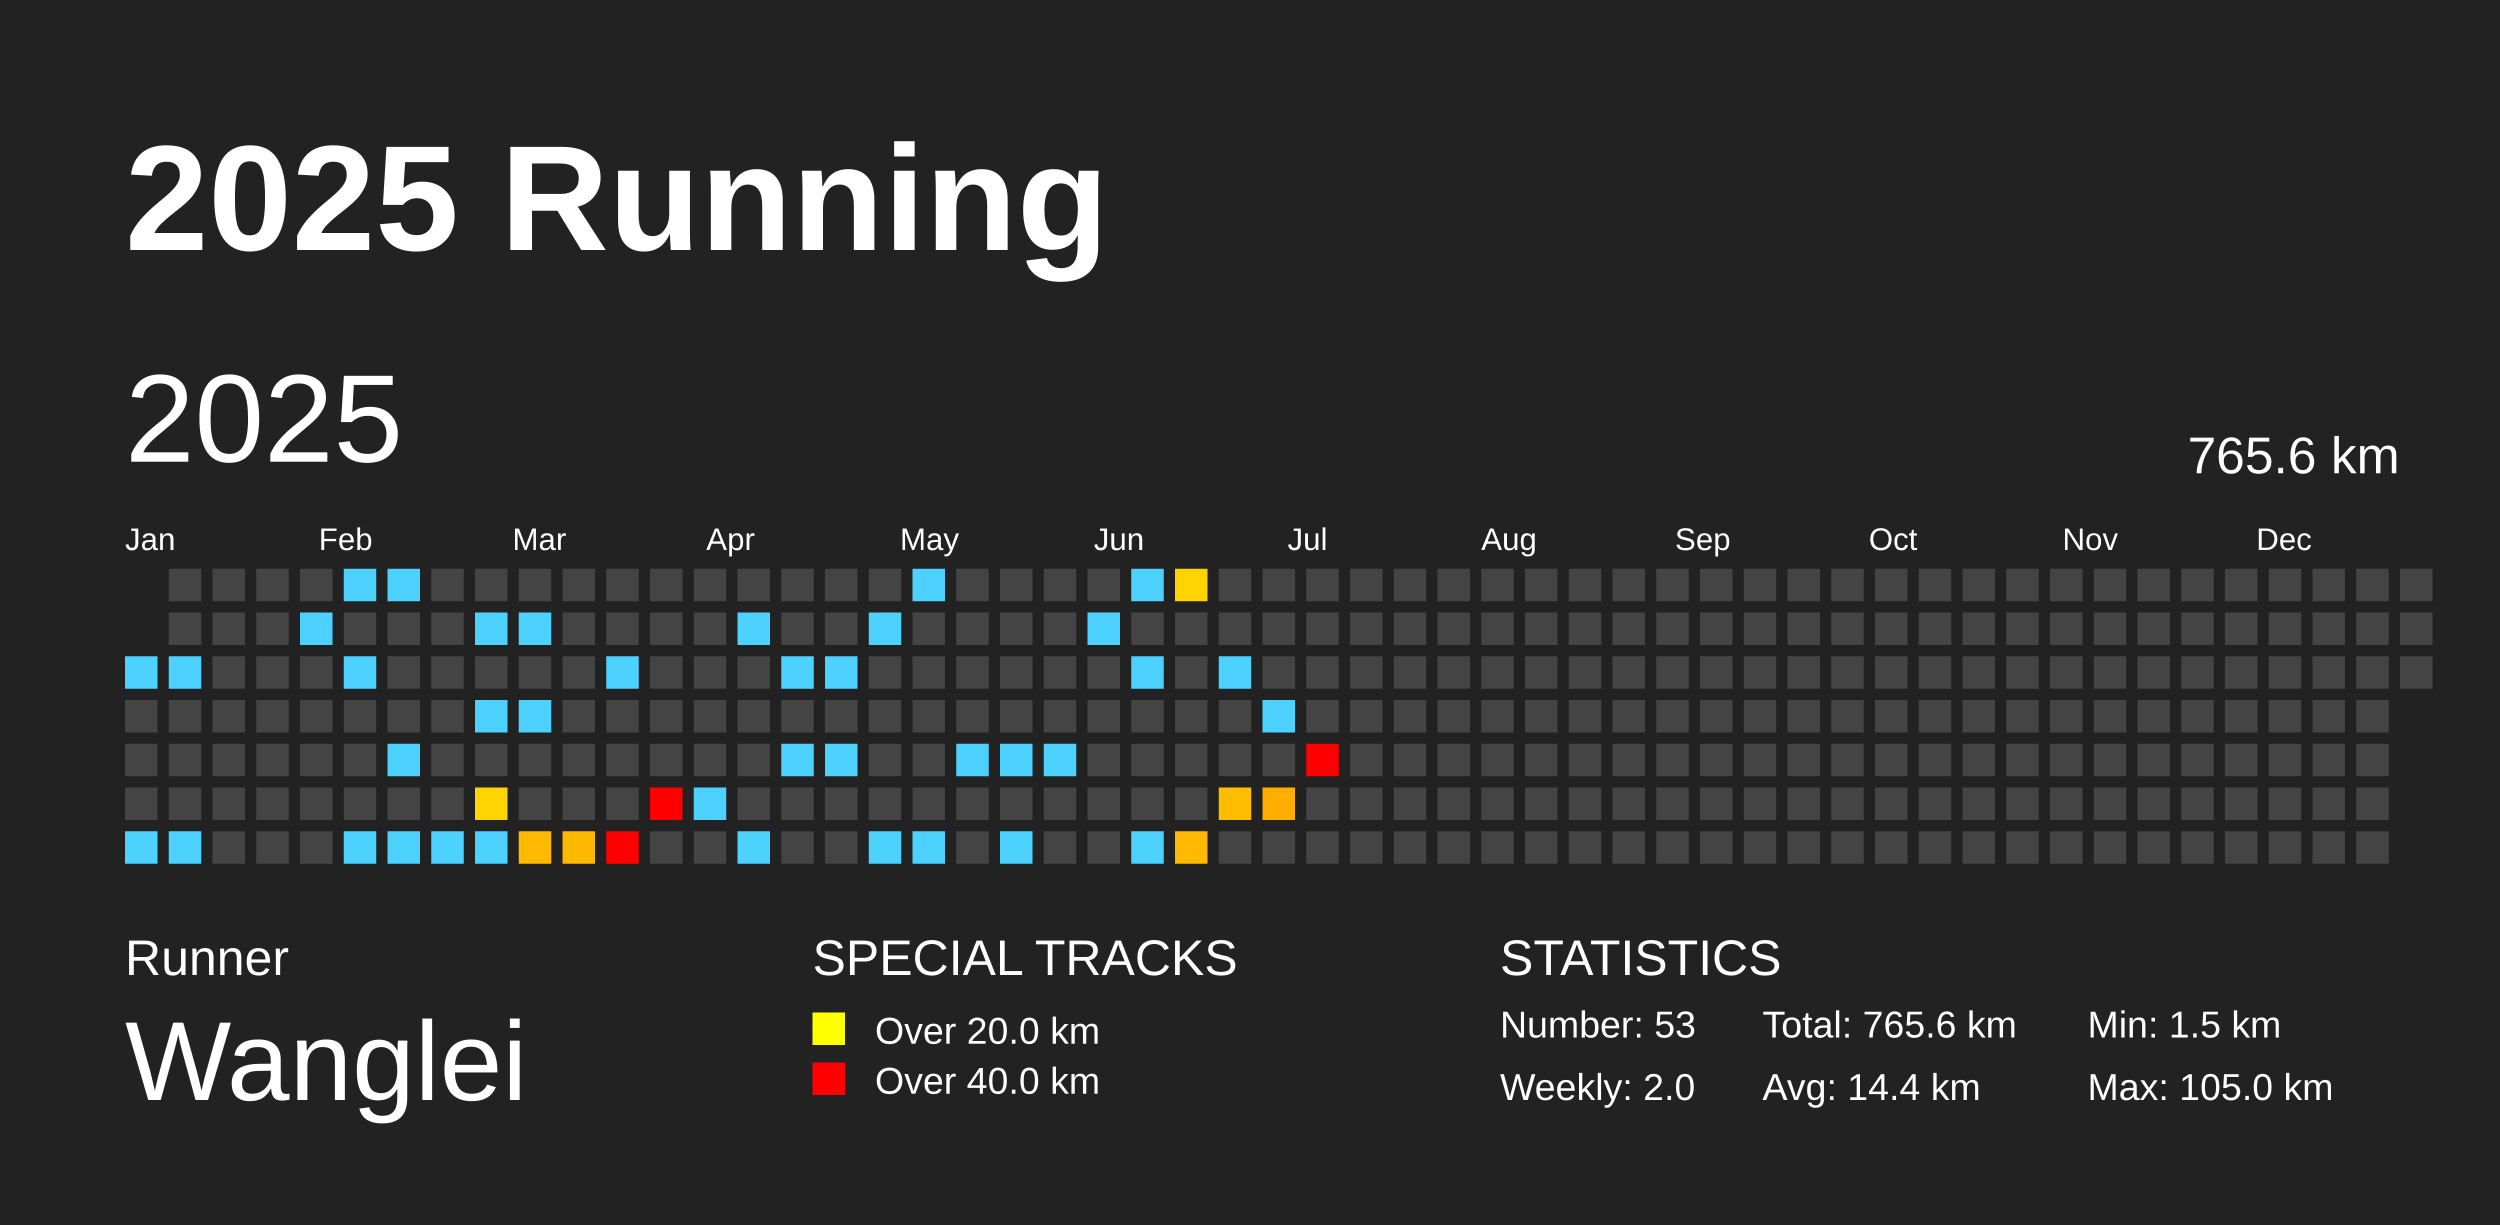
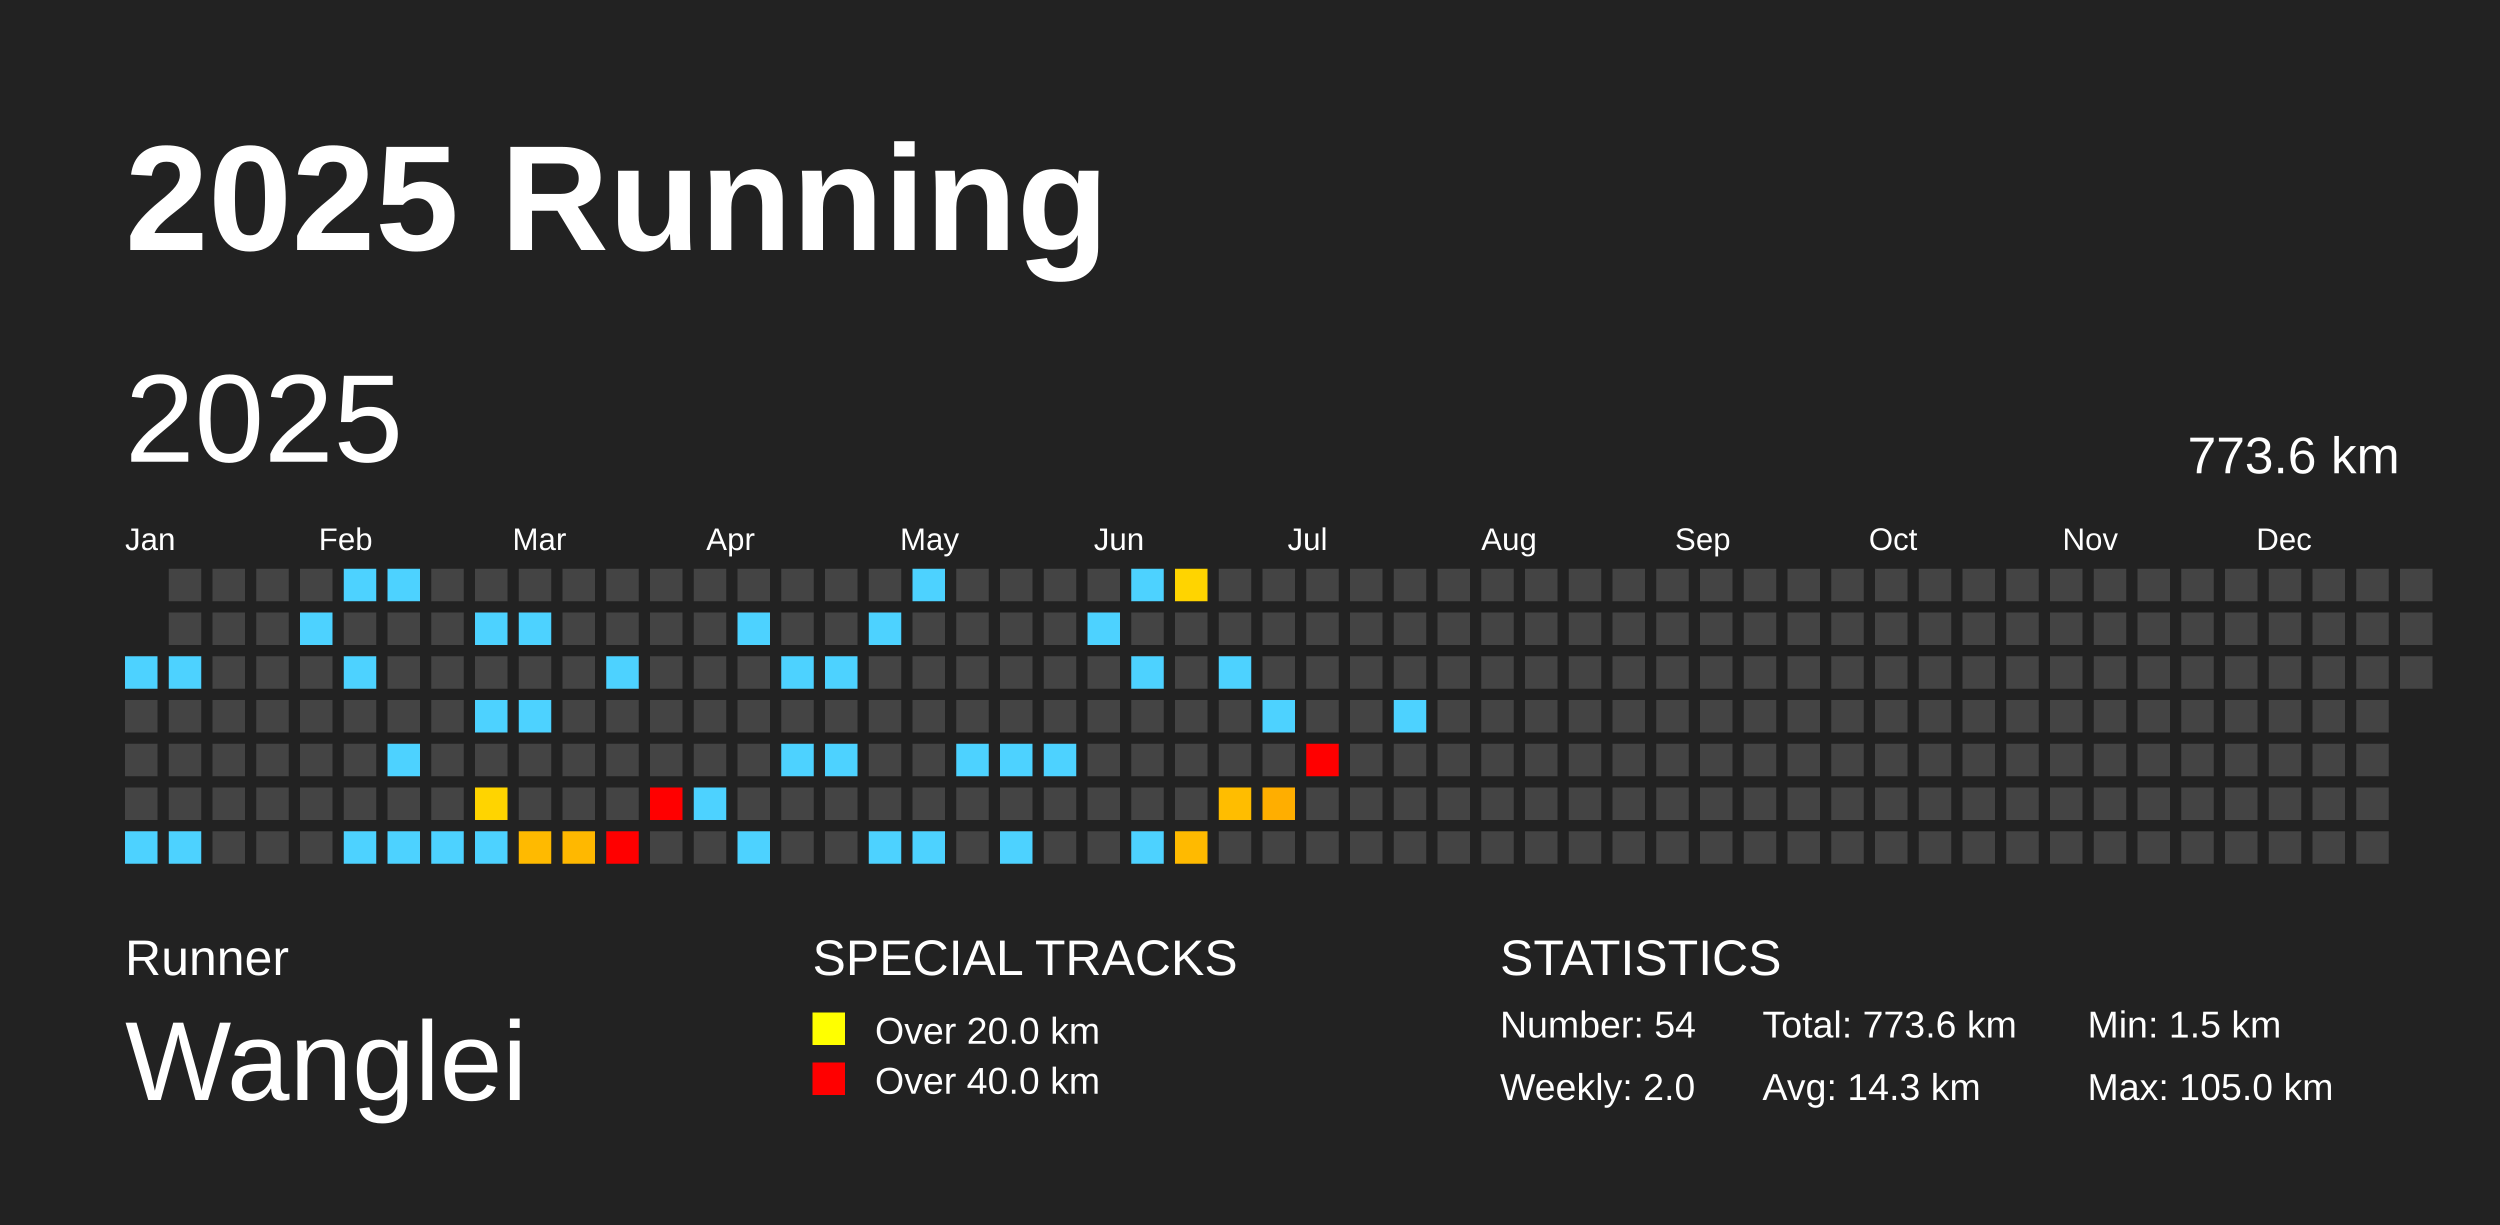
<svg xmlns="http://www.w3.org/2000/svg" baseProfile="full" height="98mm" version="1.1" viewBox="0,0,200,98" width="200mm">
  <defs />
  <rect fill="#222222" height="98" width="200" x="0" y="0" />
  <text fill="#FFFFFF" style="font-size:12px; font-family:Arial; font-weight:bold;" x="10" y="20">2025 Running</text>
  <text fill="#FFFFFF" style="font-size:4px; font-family:Arial" x="10" y="78">Runner</text>
  <text fill="#FFFFFF" style="font-size:9px; font-family:Arial" x="10" y="88">Wanglei</text>
  <text fill="#FFFFFF" style="font-size:4px; font-family:Arial" x="65" y="78">SPECIAL TRACKS</text>
  <rect fill="yellow" height="2.6" width="2.6" x="65" y="81" />
  <text fill="#FFFFFF" style="font-size:3px; font-family:Arial" x="70" y="83.5">Over 20.0 km</text>
  <rect fill="red" height="2.6" width="2.6" x="65" y="85" />
  <text fill="#FFFFFF" style="font-size:3px; font-family:Arial" x="70" y="87.5">Over 40.0 km</text>
  <text fill="#FFFFFF" style="font-size:4px; font-family:Arial" x="120" y="78">STATISTICS</text>
-   <text fill="#FFFFFF" style="font-size:3px; font-family:Arial" x="120" y="83">Number: 53</text>
+   <text fill="#FFFFFF" style="font-size:3px; font-family:Arial" x="120" y="83">Number: 54</text>
  <text fill="#FFFFFF" style="font-size:3px; font-family:Arial" x="120" y="88">Weekly: 2.0</text>
-   <text fill="#FFFFFF" style="font-size:3px; font-family:Arial" x="141" y="83">Total: 765.6 km</text>
-   <text fill="#FFFFFF" style="font-size:3px; font-family:Arial" x="141" y="88">Avg: 14.4 km</text>
+   <text fill="#FFFFFF" style="font-size:3px; font-family:Arial" x="141" y="83">Total: 773.6 km</text>
+   <text fill="#FFFFFF" style="font-size:3px; font-family:Arial" x="141" y="88">Avg: 14.3 km</text>
  <text fill="#FFFFFF" style="font-size:3px; font-family:Arial" x="167" y="83">Min: 1.5 km</text>
  <text fill="#FFFFFF" style="font-size:3px; font-family:Arial" x="167" y="88">Max: 105.0 km</text>
  <text dominant-baseline="hanging" fill="#FFFFFF" style="font-size:10.0px; font-family:Arial;" x="10" y="30">2025</text>
-   <text dominant-baseline="hanging" fill="#FFFFFF" style="font-size:4.125px; font-family:Arial;" x="175" y="35">765.6 km</text>
+   <text dominant-baseline="hanging" fill="#FFFFFF" style="font-size:4.125px; font-family:Arial;" x="175" y="35">773.6 km</text>
  <text fill="#FFFFFF" style="font-size:2.5px; font-family:Arial" x="10.0" y="44">Jan</text>
  <text fill="#FFFFFF" style="font-size:2.5px; font-family:Arial" x="25.5" y="44">Feb</text>
  <text fill="#FFFFFF" style="font-size:2.5px; font-family:Arial" x="41.0" y="44">Mar</text>
  <text fill="#FFFFFF" style="font-size:2.5px; font-family:Arial" x="56.5" y="44">Apr</text>
  <text fill="#FFFFFF" style="font-size:2.5px; font-family:Arial" x="72.0" y="44">May</text>
  <text fill="#FFFFFF" style="font-size:2.5px; font-family:Arial" x="87.5" y="44">Jun</text>
  <text fill="#FFFFFF" style="font-size:2.5px; font-family:Arial" x="103.0" y="44">Jul</text>
  <text fill="#FFFFFF" style="font-size:2.5px; font-family:Arial" x="118.5" y="44">Aug</text>
  <text fill="#FFFFFF" style="font-size:2.5px; font-family:Arial" x="134.0" y="44">Sep</text>
  <text fill="#FFFFFF" style="font-size:2.5px; font-family:Arial" x="149.5" y="44">Oct</text>
  <text fill="#FFFFFF" style="font-size:2.5px; font-family:Arial" x="165.0" y="44">Nov</text>
  <text fill="#FFFFFF" style="font-size:2.5px; font-family:Arial" x="180.5" y="44">Dec</text>
  <rect fill="#4dd2ff" height="2.6" width="2.6" x="10.0" y="52.5" />
  <rect fill="#444444" height="2.6" width="2.6" x="10.0" y="56.0" />
  <rect fill="#444444" height="2.6" width="2.6" x="10.0" y="59.5" />
  <rect fill="#444444" height="2.6" width="2.6" x="10.0" y="63.0" />
  <rect fill="#4dd2ff" height="2.6" width="2.6" x="10.0" y="66.5" />
  <rect fill="#444444" height="2.6" width="2.6" x="13.5" y="45.5" />
  <rect fill="#444444" height="2.6" width="2.6" x="13.5" y="49.0" />
  <rect fill="#4dd2ff" height="2.6" width="2.6" x="13.5" y="52.5" />
  <rect fill="#444444" height="2.6" width="2.6" x="13.5" y="56.0" />
  <rect fill="#444444" height="2.6" width="2.6" x="13.5" y="59.5" />
  <rect fill="#444444" height="2.6" width="2.6" x="13.5" y="63.0" />
  <rect fill="#4dd2ff" height="2.6" width="2.6" x="13.5" y="66.5" />
  <rect fill="#444444" height="2.6" width="2.6" x="17.0" y="45.5" />
  <rect fill="#444444" height="2.6" width="2.6" x="17.0" y="49.0" />
  <rect fill="#444444" height="2.6" width="2.6" x="17.0" y="52.5" />
  <rect fill="#444444" height="2.6" width="2.6" x="17.0" y="56.0" />
  <rect fill="#444444" height="2.6" width="2.6" x="17.0" y="59.5" />
  <rect fill="#444444" height="2.6" width="2.6" x="17.0" y="63.0" />
  <rect fill="#444444" height="2.6" width="2.6" x="17.0" y="66.5" />
  <rect fill="#444444" height="2.6" width="2.6" x="20.5" y="45.5" />
  <rect fill="#444444" height="2.6" width="2.6" x="20.5" y="49.0" />
  <rect fill="#444444" height="2.6" width="2.6" x="20.5" y="52.5" />
  <rect fill="#444444" height="2.6" width="2.6" x="20.5" y="56.0" />
  <rect fill="#444444" height="2.6" width="2.6" x="20.5" y="59.5" />
  <rect fill="#444444" height="2.6" width="2.6" x="20.5" y="63.0" />
  <rect fill="#444444" height="2.6" width="2.6" x="20.5" y="66.5" />
  <rect fill="#444444" height="2.6" width="2.6" x="24.0" y="45.5" />
  <rect fill="#4dd2ff" height="2.6" width="2.6" x="24.0" y="49.0" />
  <rect fill="#444444" height="2.6" width="2.6" x="24.0" y="52.5" />
  <rect fill="#444444" height="2.6" width="2.6" x="24.0" y="56.0" />
  <rect fill="#444444" height="2.6" width="2.6" x="24.0" y="59.5" />
  <rect fill="#444444" height="2.6" width="2.6" x="24.0" y="63.0" />
  <rect fill="#444444" height="2.6" width="2.6" x="24.0" y="66.5" />
  <rect fill="#4dd2ff" height="2.6" width="2.6" x="27.5" y="45.5" />
  <rect fill="#444444" height="2.6" width="2.6" x="27.5" y="49.0" />
  <rect fill="#4dd2ff" height="2.6" width="2.6" x="27.5" y="52.5" />
  <rect fill="#444444" height="2.6" width="2.6" x="27.5" y="56.0" />
  <rect fill="#444444" height="2.6" width="2.6" x="27.5" y="59.5" />
  <rect fill="#444444" height="2.6" width="2.6" x="27.5" y="63.0" />
  <rect fill="#4dd2ff" height="2.6" width="2.6" x="27.5" y="66.5" />
  <rect fill="#4dd2ff" height="2.6" width="2.6" x="31.0" y="45.5" />
  <rect fill="#444444" height="2.6" width="2.6" x="31.0" y="49.0" />
  <rect fill="#444444" height="2.6" width="2.6" x="31.0" y="52.5" />
  <rect fill="#444444" height="2.6" width="2.6" x="31.0" y="56.0" />
  <rect fill="#4dd2ff" height="2.6" width="2.6" x="31.0" y="59.5" />
  <rect fill="#444444" height="2.6" width="2.6" x="31.0" y="63.0" />
  <rect fill="#4dd2ff" height="2.6" width="2.6" x="31.0" y="66.5" />
  <rect fill="#444444" height="2.6" width="2.6" x="34.5" y="45.5" />
  <rect fill="#444444" height="2.6" width="2.6" x="34.5" y="49.0" />
  <rect fill="#444444" height="2.6" width="2.6" x="34.5" y="52.5" />
  <rect fill="#444444" height="2.6" width="2.6" x="34.5" y="56.0" />
  <rect fill="#444444" height="2.6" width="2.6" x="34.5" y="59.5" />
  <rect fill="#444444" height="2.6" width="2.6" x="34.5" y="63.0" />
  <rect fill="#4dd2ff" height="2.6" width="2.6" x="34.5" y="66.5" />
  <rect fill="#444444" height="2.6" width="2.6" x="38.0" y="45.5" />
  <rect fill="#4dd2ff" height="2.6" width="2.6" x="38.0" y="49.0" />
  <rect fill="#444444" height="2.6" width="2.6" x="38.0" y="52.5" />
  <rect fill="#4dd2ff" height="2.6" width="2.6" x="38.0" y="56.0" />
  <rect fill="#444444" height="2.6" width="2.6" x="38.0" y="59.5" />
  <rect fill="#ffd400" height="2.6" width="2.6" x="38.0" y="63.0" />
  <rect fill="#4dd2ff" height="2.6" width="2.6" x="38.0" y="66.5" />
  <rect fill="#444444" height="2.6" width="2.6" x="41.5" y="45.5" />
  <rect fill="#4dd2ff" height="2.6" width="2.6" x="41.5" y="49.0" />
  <rect fill="#444444" height="2.6" width="2.6" x="41.5" y="52.5" />
  <rect fill="#4dd2ff" height="2.6" width="2.6" x="41.5" y="56.0" />
  <rect fill="#444444" height="2.6" width="2.6" x="41.5" y="59.5" />
  <rect fill="#444444" height="2.6" width="2.6" x="41.5" y="63.0" />
  <rect fill="#ffba00" height="2.6" width="2.6" x="41.5" y="66.5" />
  <rect fill="#444444" height="2.6" width="2.6" x="45.0" y="45.5" />
  <rect fill="#444444" height="2.6" width="2.6" x="45.0" y="49.0" />
  <rect fill="#444444" height="2.6" width="2.6" x="45.0" y="52.5" />
  <rect fill="#444444" height="2.6" width="2.6" x="45.0" y="56.0" />
  <rect fill="#444444" height="2.6" width="2.6" x="45.0" y="59.5" />
  <rect fill="#444444" height="2.6" width="2.6" x="45.0" y="63.0" />
  <rect fill="#ffb800" height="2.6" width="2.6" x="45.0" y="66.5" />
  <rect fill="#444444" height="2.6" width="2.6" x="48.5" y="45.5" />
  <rect fill="#444444" height="2.6" width="2.6" x="48.5" y="49.0" />
  <rect fill="#4dd2ff" height="2.6" width="2.6" x="48.5" y="52.5" />
  <rect fill="#444444" height="2.6" width="2.6" x="48.5" y="56.0" />
  <rect fill="#444444" height="2.6" width="2.6" x="48.5" y="59.5" />
  <rect fill="#444444" height="2.6" width="2.6" x="48.5" y="63.0" />
  <rect fill="red" height="2.6" width="2.6" x="48.5" y="66.5" />
  <rect fill="#444444" height="2.6" width="2.6" x="52.0" y="45.5" />
  <rect fill="#444444" height="2.6" width="2.6" x="52.0" y="49.0" />
  <rect fill="#444444" height="2.6" width="2.6" x="52.0" y="52.5" />
  <rect fill="#444444" height="2.6" width="2.6" x="52.0" y="56.0" />
  <rect fill="#444444" height="2.6" width="2.6" x="52.0" y="59.5" />
  <rect fill="red" height="2.6" width="2.6" x="52.0" y="63.0" />
  <rect fill="#444444" height="2.6" width="2.6" x="52.0" y="66.5" />
  <rect fill="#444444" height="2.6" width="2.6" x="55.5" y="45.5" />
  <rect fill="#444444" height="2.6" width="2.6" x="55.5" y="49.0" />
  <rect fill="#444444" height="2.6" width="2.6" x="55.5" y="52.5" />
  <rect fill="#444444" height="2.6" width="2.6" x="55.5" y="56.0" />
  <rect fill="#444444" height="2.6" width="2.6" x="55.5" y="59.5" />
  <rect fill="#4dd2ff" height="2.6" width="2.6" x="55.5" y="63.0" />
  <rect fill="#444444" height="2.6" width="2.6" x="55.5" y="66.5" />
  <rect fill="#444444" height="2.6" width="2.6" x="59.0" y="45.5" />
  <rect fill="#4dd2ff" height="2.6" width="2.6" x="59.0" y="49.0" />
  <rect fill="#444444" height="2.6" width="2.6" x="59.0" y="52.5" />
  <rect fill="#444444" height="2.6" width="2.6" x="59.0" y="56.0" />
  <rect fill="#444444" height="2.6" width="2.6" x="59.0" y="59.5" />
  <rect fill="#444444" height="2.6" width="2.6" x="59.0" y="63.0" />
  <rect fill="#4dd2ff" height="2.6" width="2.6" x="59.0" y="66.5" />
  <rect fill="#444444" height="2.6" width="2.6" x="62.5" y="45.5" />
  <rect fill="#444444" height="2.6" width="2.6" x="62.5" y="49.0" />
  <rect fill="#4dd2ff" height="2.6" width="2.6" x="62.5" y="52.5" />
  <rect fill="#444444" height="2.6" width="2.6" x="62.5" y="56.0" />
  <rect fill="#4dd2ff" height="2.6" width="2.6" x="62.5" y="59.5" />
  <rect fill="#444444" height="2.6" width="2.6" x="62.5" y="63.0" />
  <rect fill="#444444" height="2.6" width="2.6" x="62.5" y="66.5" />
  <rect fill="#444444" height="2.6" width="2.6" x="66.0" y="45.5" />
  <rect fill="#444444" height="2.6" width="2.6" x="66.0" y="49.0" />
  <rect fill="#4dd2ff" height="2.6" width="2.6" x="66.0" y="52.5" />
  <rect fill="#444444" height="2.6" width="2.6" x="66.0" y="56.0" />
  <rect fill="#4dd2ff" height="2.6" width="2.6" x="66.0" y="59.5" />
  <rect fill="#444444" height="2.6" width="2.6" x="66.0" y="63.0" />
  <rect fill="#444444" height="2.6" width="2.6" x="66.0" y="66.5" />
  <rect fill="#444444" height="2.6" width="2.6" x="69.5" y="45.5" />
  <rect fill="#4dd2ff" height="2.6" width="2.6" x="69.5" y="49.0" />
  <rect fill="#444444" height="2.6" width="2.6" x="69.5" y="52.5" />
  <rect fill="#444444" height="2.6" width="2.6" x="69.5" y="56.0" />
  <rect fill="#444444" height="2.6" width="2.6" x="69.5" y="59.5" />
  <rect fill="#444444" height="2.6" width="2.6" x="69.5" y="63.0" />
  <rect fill="#4dd2ff" height="2.6" width="2.6" x="69.5" y="66.5" />
  <rect fill="#4dd2ff" height="2.6" width="2.6" x="73.0" y="45.5" />
  <rect fill="#444444" height="2.6" width="2.6" x="73.0" y="49.0" />
  <rect fill="#444444" height="2.6" width="2.6" x="73.0" y="52.5" />
  <rect fill="#444444" height="2.6" width="2.6" x="73.0" y="56.0" />
  <rect fill="#444444" height="2.6" width="2.6" x="73.0" y="59.5" />
  <rect fill="#444444" height="2.6" width="2.6" x="73.0" y="63.0" />
  <rect fill="#4dd2ff" height="2.6" width="2.6" x="73.0" y="66.5" />
  <rect fill="#444444" height="2.6" width="2.6" x="76.5" y="45.5" />
  <rect fill="#444444" height="2.6" width="2.6" x="76.5" y="49.0" />
  <rect fill="#444444" height="2.6" width="2.6" x="76.5" y="52.5" />
  <rect fill="#444444" height="2.6" width="2.6" x="76.5" y="56.0" />
  <rect fill="#4dd2ff" height="2.6" width="2.6" x="76.5" y="59.5" />
  <rect fill="#444444" height="2.6" width="2.6" x="76.5" y="63.0" />
  <rect fill="#444444" height="2.6" width="2.6" x="76.5" y="66.5" />
  <rect fill="#444444" height="2.6" width="2.6" x="80.0" y="45.5" />
  <rect fill="#444444" height="2.6" width="2.6" x="80.0" y="49.0" />
  <rect fill="#444444" height="2.6" width="2.6" x="80.0" y="52.5" />
  <rect fill="#444444" height="2.6" width="2.6" x="80.0" y="56.0" />
  <rect fill="#4dd2ff" height="2.6" width="2.6" x="80.0" y="59.5" />
  <rect fill="#444444" height="2.6" width="2.6" x="80.0" y="63.0" />
  <rect fill="#4dd2ff" height="2.6" width="2.6" x="80.0" y="66.5" />
  <rect fill="#444444" height="2.6" width="2.6" x="83.5" y="45.5" />
  <rect fill="#444444" height="2.6" width="2.6" x="83.5" y="49.0" />
  <rect fill="#444444" height="2.6" width="2.6" x="83.5" y="52.5" />
  <rect fill="#444444" height="2.6" width="2.6" x="83.5" y="56.0" />
  <rect fill="#4dd2ff" height="2.6" width="2.6" x="83.5" y="59.5" />
  <rect fill="#444444" height="2.6" width="2.6" x="83.5" y="63.0" />
  <rect fill="#444444" height="2.6" width="2.6" x="83.5" y="66.5" />
  <rect fill="#444444" height="2.6" width="2.6" x="87.0" y="45.5" />
  <rect fill="#4dd2ff" height="2.6" width="2.6" x="87.0" y="49.0" />
  <rect fill="#444444" height="2.6" width="2.6" x="87.0" y="52.5" />
  <rect fill="#444444" height="2.6" width="2.6" x="87.0" y="56.0" />
  <rect fill="#444444" height="2.6" width="2.6" x="87.0" y="59.5" />
  <rect fill="#444444" height="2.6" width="2.6" x="87.0" y="63.0" />
  <rect fill="#444444" height="2.6" width="2.6" x="87.0" y="66.5" />
  <rect fill="#4dd2ff" height="2.6" width="2.6" x="90.5" y="45.5" />
  <rect fill="#444444" height="2.6" width="2.6" x="90.5" y="49.0" />
  <rect fill="#4dd2ff" height="2.6" width="2.6" x="90.5" y="52.5" />
  <rect fill="#444444" height="2.6" width="2.6" x="90.5" y="56.0" />
  <rect fill="#444444" height="2.6" width="2.6" x="90.5" y="59.5" />
  <rect fill="#444444" height="2.6" width="2.6" x="90.5" y="63.0" />
  <rect fill="#4dd2ff" height="2.6" width="2.6" x="90.5" y="66.5" />
  <rect fill="#ffd400" height="2.6" width="2.6" x="94.0" y="45.5" />
  <rect fill="#444444" height="2.6" width="2.6" x="94.0" y="49.0" />
  <rect fill="#444444" height="2.6" width="2.6" x="94.0" y="52.5" />
  <rect fill="#444444" height="2.6" width="2.6" x="94.0" y="56.0" />
  <rect fill="#444444" height="2.6" width="2.6" x="94.0" y="59.5" />
  <rect fill="#444444" height="2.6" width="2.6" x="94.0" y="63.0" />
  <rect fill="#ffba00" height="2.6" width="2.6" x="94.0" y="66.5" />
  <rect fill="#444444" height="2.6" width="2.6" x="97.5" y="45.5" />
  <rect fill="#444444" height="2.6" width="2.6" x="97.5" y="49.0" />
  <rect fill="#4dd2ff" height="2.6" width="2.6" x="97.5" y="52.5" />
  <rect fill="#444444" height="2.6" width="2.6" x="97.5" y="56.0" />
  <rect fill="#444444" height="2.6" width="2.6" x="97.5" y="59.5" />
  <rect fill="#ffbd00" height="2.6" width="2.6" x="97.5" y="63.0" />
  <rect fill="#444444" height="2.6" width="2.6" x="97.5" y="66.5" />
  <rect fill="#444444" height="2.6" width="2.6" x="101.0" y="45.5" />
  <rect fill="#444444" height="2.6" width="2.6" x="101.0" y="49.0" />
  <rect fill="#444444" height="2.6" width="2.6" x="101.0" y="52.5" />
  <rect fill="#4dd2ff" height="2.6" width="2.6" x="101.0" y="56.0" />
  <rect fill="#444444" height="2.6" width="2.6" x="101.0" y="59.5" />
  <rect fill="#ffae00" height="2.6" width="2.6" x="101.0" y="63.0" />
  <rect fill="#444444" height="2.6" width="2.6" x="101.0" y="66.5" />
  <rect fill="#444444" height="2.6" width="2.6" x="104.5" y="45.5" />
  <rect fill="#444444" height="2.6" width="2.6" x="104.5" y="49.0" />
  <rect fill="#444444" height="2.6" width="2.6" x="104.5" y="52.5" />
  <rect fill="#444444" height="2.6" width="2.6" x="104.5" y="56.0" />
  <rect fill="red" height="2.6" width="2.6" x="104.5" y="59.5" />
  <rect fill="#444444" height="2.6" width="2.6" x="104.5" y="63.0" />
  <rect fill="#444444" height="2.6" width="2.6" x="104.5" y="66.5" />
  <rect fill="#444444" height="2.6" width="2.6" x="108.0" y="45.5" />
  <rect fill="#444444" height="2.6" width="2.6" x="108.0" y="49.0" />
  <rect fill="#444444" height="2.6" width="2.6" x="108.0" y="52.5" />
  <rect fill="#444444" height="2.6" width="2.6" x="108.0" y="56.0" />
  <rect fill="#444444" height="2.6" width="2.6" x="108.0" y="59.5" />
  <rect fill="#444444" height="2.6" width="2.6" x="108.0" y="63.0" />
  <rect fill="#444444" height="2.6" width="2.6" x="108.0" y="66.5" />
  <rect fill="#444444" height="2.6" width="2.6" x="111.5" y="45.5" />
  <rect fill="#444444" height="2.6" width="2.6" x="111.5" y="49.0" />
  <rect fill="#444444" height="2.6" width="2.6" x="111.5" y="52.5" />
-   <rect fill="#444444" height="2.6" width="2.6" x="111.5" y="56.0" />
+   <rect fill="#4dd2ff" height="2.6" width="2.6" x="111.5" y="56.0" />
  <rect fill="#444444" height="2.6" width="2.6" x="111.5" y="59.5" />
  <rect fill="#444444" height="2.6" width="2.6" x="111.5" y="63.0" />
  <rect fill="#444444" height="2.6" width="2.6" x="111.5" y="66.5" />
  <rect fill="#444444" height="2.6" width="2.6" x="115.0" y="45.5" />
  <rect fill="#444444" height="2.6" width="2.6" x="115.0" y="49.0" />
  <rect fill="#444444" height="2.6" width="2.6" x="115.0" y="52.5" />
  <rect fill="#444444" height="2.6" width="2.6" x="115.0" y="56.0" />
  <rect fill="#444444" height="2.6" width="2.6" x="115.0" y="59.5" />
  <rect fill="#444444" height="2.6" width="2.6" x="115.0" y="63.0" />
  <rect fill="#444444" height="2.6" width="2.6" x="115.0" y="66.5" />
  <rect fill="#444444" height="2.6" width="2.6" x="118.5" y="45.5" />
  <rect fill="#444444" height="2.6" width="2.6" x="118.5" y="49.0" />
  <rect fill="#444444" height="2.6" width="2.6" x="118.5" y="52.5" />
  <rect fill="#444444" height="2.6" width="2.6" x="118.5" y="56.0" />
  <rect fill="#444444" height="2.6" width="2.6" x="118.5" y="59.5" />
  <rect fill="#444444" height="2.6" width="2.6" x="118.5" y="63.0" />
  <rect fill="#444444" height="2.6" width="2.6" x="118.5" y="66.5" />
  <rect fill="#444444" height="2.6" width="2.6" x="122.0" y="45.5" />
  <rect fill="#444444" height="2.6" width="2.6" x="122.0" y="49.0" />
  <rect fill="#444444" height="2.6" width="2.6" x="122.0" y="52.5" />
  <rect fill="#444444" height="2.6" width="2.6" x="122.0" y="56.0" />
  <rect fill="#444444" height="2.6" width="2.6" x="122.0" y="59.5" />
  <rect fill="#444444" height="2.6" width="2.6" x="122.0" y="63.0" />
  <rect fill="#444444" height="2.6" width="2.6" x="122.0" y="66.5" />
  <rect fill="#444444" height="2.6" width="2.6" x="125.5" y="45.5" />
  <rect fill="#444444" height="2.6" width="2.6" x="125.5" y="49.0" />
  <rect fill="#444444" height="2.6" width="2.6" x="125.5" y="52.5" />
  <rect fill="#444444" height="2.6" width="2.6" x="125.5" y="56.0" />
  <rect fill="#444444" height="2.6" width="2.6" x="125.5" y="59.5" />
  <rect fill="#444444" height="2.6" width="2.6" x="125.5" y="63.0" />
  <rect fill="#444444" height="2.6" width="2.6" x="125.5" y="66.5" />
  <rect fill="#444444" height="2.6" width="2.6" x="129.0" y="45.5" />
  <rect fill="#444444" height="2.6" width="2.6" x="129.0" y="49.0" />
  <rect fill="#444444" height="2.6" width="2.6" x="129.0" y="52.5" />
  <rect fill="#444444" height="2.6" width="2.6" x="129.0" y="56.0" />
  <rect fill="#444444" height="2.6" width="2.6" x="129.0" y="59.5" />
  <rect fill="#444444" height="2.6" width="2.6" x="129.0" y="63.0" />
  <rect fill="#444444" height="2.6" width="2.6" x="129.0" y="66.5" />
  <rect fill="#444444" height="2.6" width="2.6" x="132.5" y="45.5" />
  <rect fill="#444444" height="2.6" width="2.6" x="132.5" y="49.0" />
  <rect fill="#444444" height="2.6" width="2.6" x="132.5" y="52.5" />
  <rect fill="#444444" height="2.6" width="2.6" x="132.5" y="56.0" />
  <rect fill="#444444" height="2.6" width="2.6" x="132.5" y="59.5" />
  <rect fill="#444444" height="2.6" width="2.6" x="132.5" y="63.0" />
  <rect fill="#444444" height="2.6" width="2.6" x="132.5" y="66.5" />
  <rect fill="#444444" height="2.6" width="2.6" x="136.0" y="45.5" />
  <rect fill="#444444" height="2.6" width="2.6" x="136.0" y="49.0" />
  <rect fill="#444444" height="2.6" width="2.6" x="136.0" y="52.5" />
  <rect fill="#444444" height="2.6" width="2.6" x="136.0" y="56.0" />
  <rect fill="#444444" height="2.6" width="2.6" x="136.0" y="59.5" />
  <rect fill="#444444" height="2.6" width="2.6" x="136.0" y="63.0" />
  <rect fill="#444444" height="2.6" width="2.6" x="136.0" y="66.5" />
  <rect fill="#444444" height="2.6" width="2.6" x="139.5" y="45.5" />
  <rect fill="#444444" height="2.6" width="2.6" x="139.5" y="49.0" />
  <rect fill="#444444" height="2.6" width="2.6" x="139.5" y="52.5" />
  <rect fill="#444444" height="2.6" width="2.6" x="139.5" y="56.0" />
  <rect fill="#444444" height="2.6" width="2.6" x="139.5" y="59.5" />
  <rect fill="#444444" height="2.6" width="2.6" x="139.5" y="63.0" />
  <rect fill="#444444" height="2.6" width="2.6" x="139.5" y="66.5" />
  <rect fill="#444444" height="2.6" width="2.6" x="143.0" y="45.5" />
  <rect fill="#444444" height="2.6" width="2.6" x="143.0" y="49.0" />
  <rect fill="#444444" height="2.6" width="2.6" x="143.0" y="52.5" />
  <rect fill="#444444" height="2.6" width="2.6" x="143.0" y="56.0" />
  <rect fill="#444444" height="2.6" width="2.6" x="143.0" y="59.5" />
  <rect fill="#444444" height="2.6" width="2.6" x="143.0" y="63.0" />
  <rect fill="#444444" height="2.6" width="2.6" x="143.0" y="66.5" />
  <rect fill="#444444" height="2.6" width="2.6" x="146.5" y="45.5" />
  <rect fill="#444444" height="2.6" width="2.6" x="146.5" y="49.0" />
  <rect fill="#444444" height="2.6" width="2.6" x="146.5" y="52.5" />
  <rect fill="#444444" height="2.6" width="2.6" x="146.5" y="56.0" />
  <rect fill="#444444" height="2.6" width="2.6" x="146.5" y="59.5" />
  <rect fill="#444444" height="2.6" width="2.6" x="146.5" y="63.0" />
  <rect fill="#444444" height="2.6" width="2.6" x="146.5" y="66.5" />
  <rect fill="#444444" height="2.6" width="2.6" x="150.0" y="45.5" />
  <rect fill="#444444" height="2.6" width="2.6" x="150.0" y="49.0" />
  <rect fill="#444444" height="2.6" width="2.6" x="150.0" y="52.5" />
  <rect fill="#444444" height="2.6" width="2.6" x="150.0" y="56.0" />
  <rect fill="#444444" height="2.6" width="2.6" x="150.0" y="59.5" />
  <rect fill="#444444" height="2.6" width="2.6" x="150.0" y="63.0" />
  <rect fill="#444444" height="2.6" width="2.6" x="150.0" y="66.5" />
  <rect fill="#444444" height="2.6" width="2.6" x="153.5" y="45.5" />
  <rect fill="#444444" height="2.6" width="2.6" x="153.5" y="49.0" />
  <rect fill="#444444" height="2.6" width="2.6" x="153.5" y="52.5" />
  <rect fill="#444444" height="2.6" width="2.6" x="153.5" y="56.0" />
  <rect fill="#444444" height="2.6" width="2.6" x="153.5" y="59.5" />
  <rect fill="#444444" height="2.6" width="2.6" x="153.5" y="63.0" />
  <rect fill="#444444" height="2.6" width="2.6" x="153.5" y="66.5" />
  <rect fill="#444444" height="2.6" width="2.6" x="157.0" y="45.5" />
  <rect fill="#444444" height="2.6" width="2.6" x="157.0" y="49.0" />
  <rect fill="#444444" height="2.6" width="2.6" x="157.0" y="52.5" />
  <rect fill="#444444" height="2.6" width="2.6" x="157.0" y="56.0" />
  <rect fill="#444444" height="2.6" width="2.6" x="157.0" y="59.5" />
  <rect fill="#444444" height="2.6" width="2.6" x="157.0" y="63.0" />
  <rect fill="#444444" height="2.6" width="2.6" x="157.0" y="66.5" />
  <rect fill="#444444" height="2.6" width="2.6" x="160.5" y="45.5" />
  <rect fill="#444444" height="2.6" width="2.6" x="160.5" y="49.0" />
  <rect fill="#444444" height="2.6" width="2.6" x="160.5" y="52.5" />
  <rect fill="#444444" height="2.6" width="2.6" x="160.5" y="56.0" />
  <rect fill="#444444" height="2.6" width="2.6" x="160.5" y="59.5" />
  <rect fill="#444444" height="2.6" width="2.6" x="160.5" y="63.0" />
  <rect fill="#444444" height="2.6" width="2.6" x="160.5" y="66.5" />
  <rect fill="#444444" height="2.6" width="2.6" x="164.0" y="45.5" />
  <rect fill="#444444" height="2.6" width="2.6" x="164.0" y="49.0" />
  <rect fill="#444444" height="2.6" width="2.6" x="164.0" y="52.5" />
  <rect fill="#444444" height="2.6" width="2.6" x="164.0" y="56.0" />
  <rect fill="#444444" height="2.6" width="2.6" x="164.0" y="59.5" />
  <rect fill="#444444" height="2.6" width="2.6" x="164.0" y="63.0" />
  <rect fill="#444444" height="2.6" width="2.6" x="164.0" y="66.5" />
  <rect fill="#444444" height="2.6" width="2.6" x="167.5" y="45.5" />
  <rect fill="#444444" height="2.6" width="2.6" x="167.5" y="49.0" />
  <rect fill="#444444" height="2.6" width="2.6" x="167.5" y="52.5" />
  <rect fill="#444444" height="2.6" width="2.6" x="167.5" y="56.0" />
  <rect fill="#444444" height="2.6" width="2.6" x="167.5" y="59.5" />
  <rect fill="#444444" height="2.6" width="2.6" x="167.5" y="63.0" />
  <rect fill="#444444" height="2.6" width="2.6" x="167.5" y="66.5" />
  <rect fill="#444444" height="2.6" width="2.6" x="171.0" y="45.5" />
  <rect fill="#444444" height="2.6" width="2.6" x="171.0" y="49.0" />
  <rect fill="#444444" height="2.6" width="2.6" x="171.0" y="52.5" />
  <rect fill="#444444" height="2.6" width="2.6" x="171.0" y="56.0" />
  <rect fill="#444444" height="2.6" width="2.6" x="171.0" y="59.5" />
  <rect fill="#444444" height="2.6" width="2.6" x="171.0" y="63.0" />
  <rect fill="#444444" height="2.6" width="2.6" x="171.0" y="66.5" />
  <rect fill="#444444" height="2.6" width="2.6" x="174.5" y="45.5" />
  <rect fill="#444444" height="2.6" width="2.6" x="174.5" y="49.0" />
  <rect fill="#444444" height="2.6" width="2.6" x="174.5" y="52.5" />
  <rect fill="#444444" height="2.6" width="2.6" x="174.5" y="56.0" />
  <rect fill="#444444" height="2.6" width="2.6" x="174.5" y="59.5" />
  <rect fill="#444444" height="2.6" width="2.6" x="174.5" y="63.0" />
  <rect fill="#444444" height="2.6" width="2.6" x="174.5" y="66.5" />
  <rect fill="#444444" height="2.6" width="2.6" x="178.0" y="45.5" />
  <rect fill="#444444" height="2.6" width="2.6" x="178.0" y="49.0" />
  <rect fill="#444444" height="2.6" width="2.6" x="178.0" y="52.5" />
  <rect fill="#444444" height="2.6" width="2.6" x="178.0" y="56.0" />
  <rect fill="#444444" height="2.6" width="2.6" x="178.0" y="59.5" />
  <rect fill="#444444" height="2.6" width="2.6" x="178.0" y="63.0" />
  <rect fill="#444444" height="2.6" width="2.6" x="178.0" y="66.5" />
  <rect fill="#444444" height="2.6" width="2.6" x="181.5" y="45.5" />
  <rect fill="#444444" height="2.6" width="2.6" x="181.5" y="49.0" />
  <rect fill="#444444" height="2.6" width="2.6" x="181.5" y="52.5" />
  <rect fill="#444444" height="2.6" width="2.6" x="181.5" y="56.0" />
  <rect fill="#444444" height="2.6" width="2.6" x="181.5" y="59.5" />
  <rect fill="#444444" height="2.6" width="2.6" x="181.5" y="63.0" />
  <rect fill="#444444" height="2.6" width="2.6" x="181.5" y="66.5" />
  <rect fill="#444444" height="2.6" width="2.6" x="185.0" y="45.5" />
  <rect fill="#444444" height="2.6" width="2.6" x="185.0" y="49.0" />
  <rect fill="#444444" height="2.6" width="2.6" x="185.0" y="52.5" />
  <rect fill="#444444" height="2.6" width="2.6" x="185.0" y="56.0" />
  <rect fill="#444444" height="2.6" width="2.6" x="185.0" y="59.5" />
  <rect fill="#444444" height="2.6" width="2.6" x="185.0" y="63.0" />
  <rect fill="#444444" height="2.6" width="2.6" x="185.0" y="66.5" />
  <rect fill="#444444" height="2.6" width="2.6" x="188.5" y="45.5" />
  <rect fill="#444444" height="2.6" width="2.6" x="188.5" y="49.0" />
  <rect fill="#444444" height="2.6" width="2.6" x="188.5" y="52.5" />
  <rect fill="#444444" height="2.6" width="2.6" x="188.5" y="56.0" />
  <rect fill="#444444" height="2.6" width="2.6" x="188.5" y="59.5" />
  <rect fill="#444444" height="2.6" width="2.6" x="188.5" y="63.0" />
  <rect fill="#444444" height="2.6" width="2.6" x="188.5" y="66.5" />
  <rect fill="#444444" height="2.6" width="2.6" x="192.0" y="45.5" />
  <rect fill="#444444" height="2.6" width="2.6" x="192.0" y="49.0" />
  <rect fill="#444444" height="2.6" width="2.6" x="192.0" y="52.5" />
</svg>
